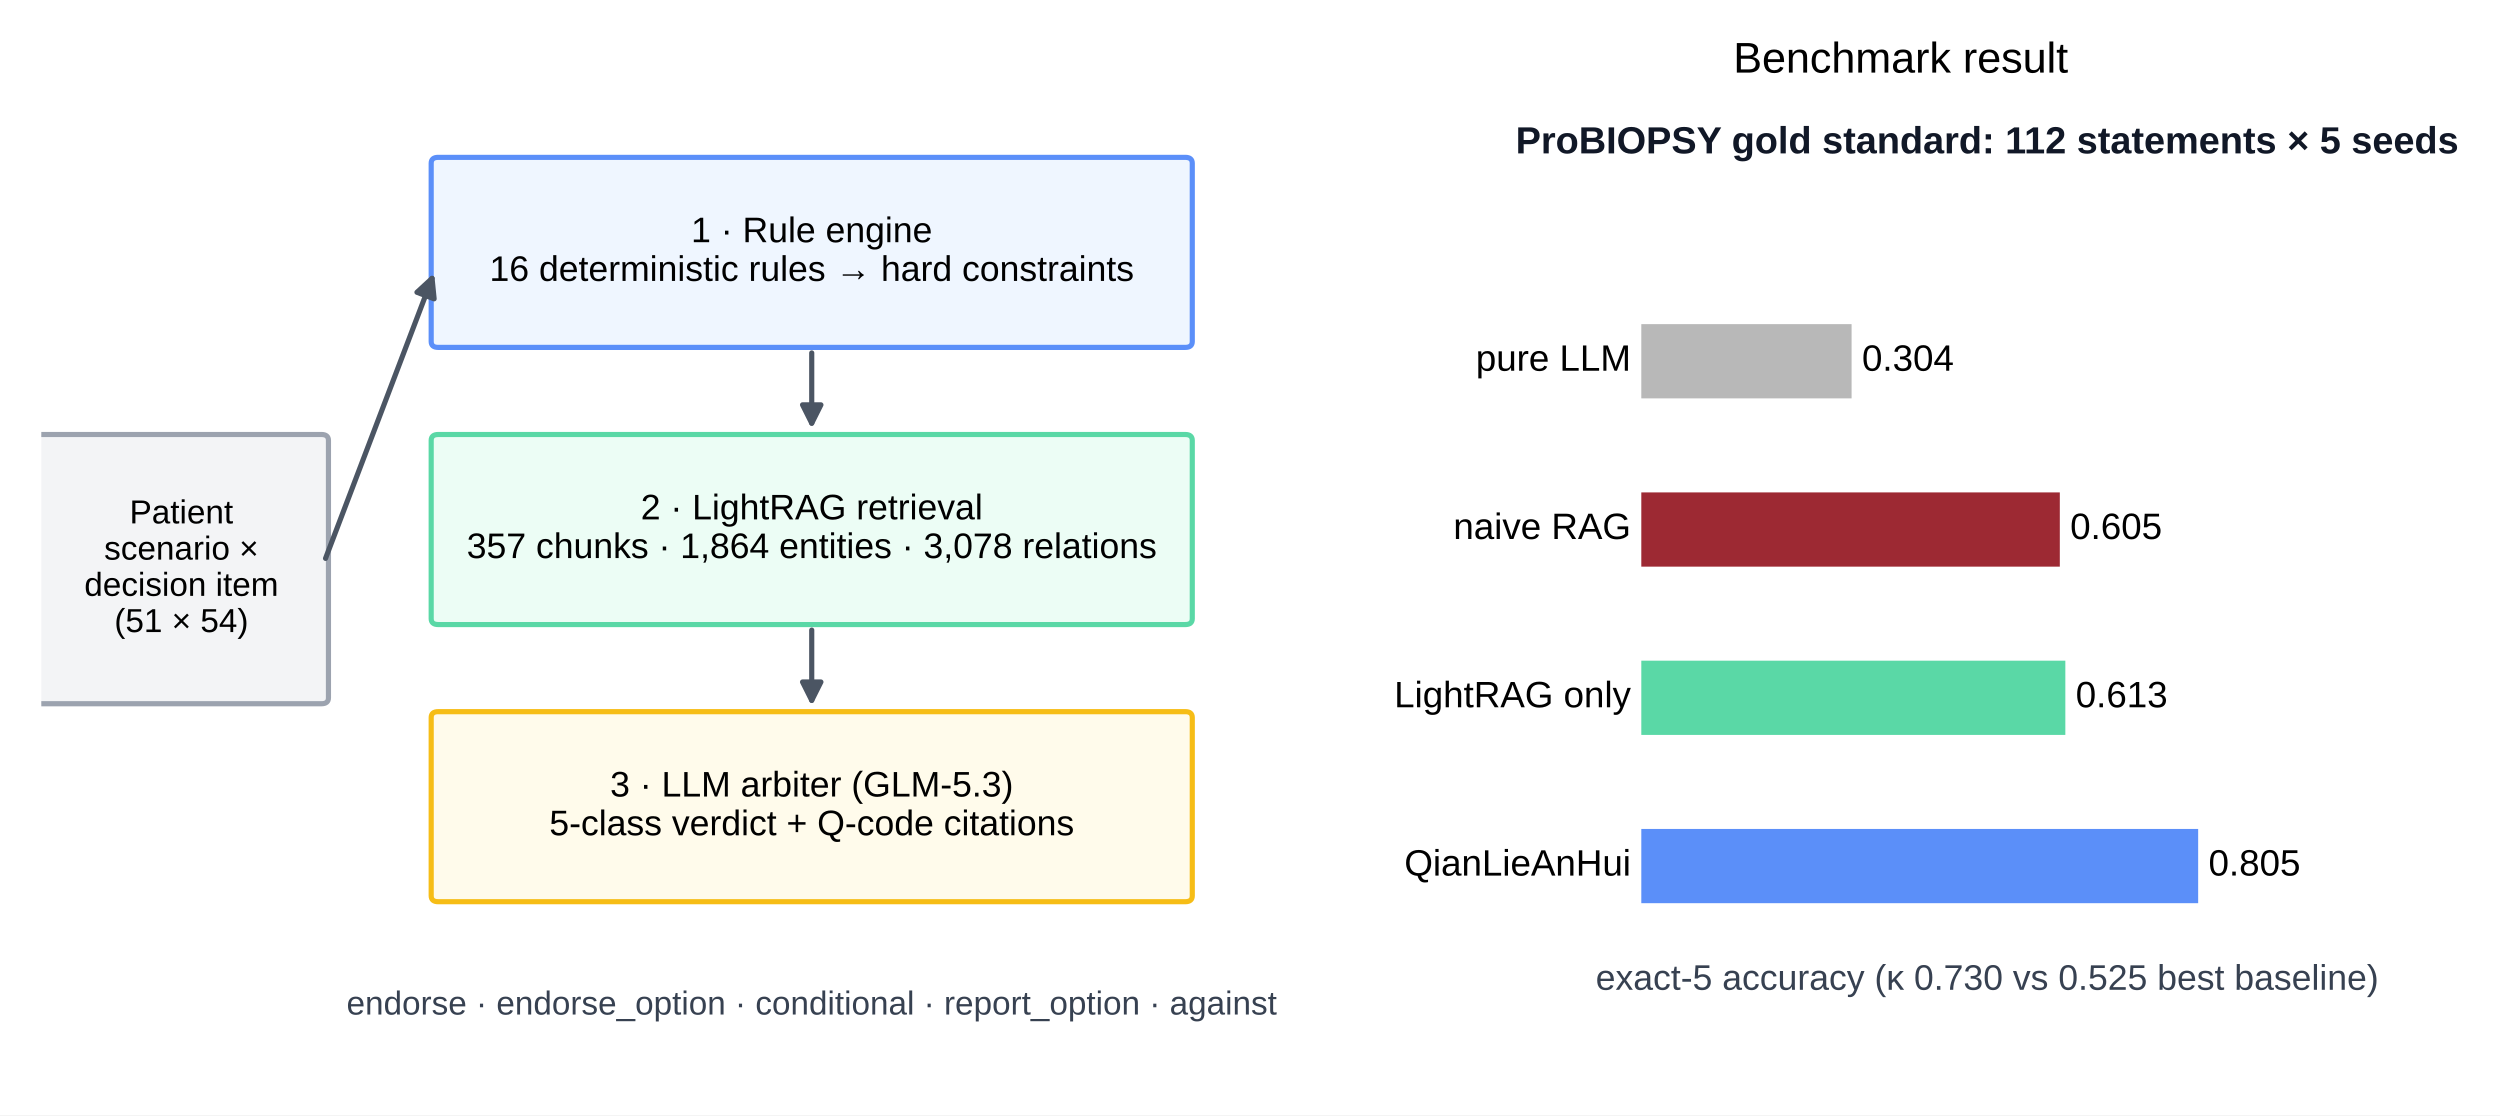
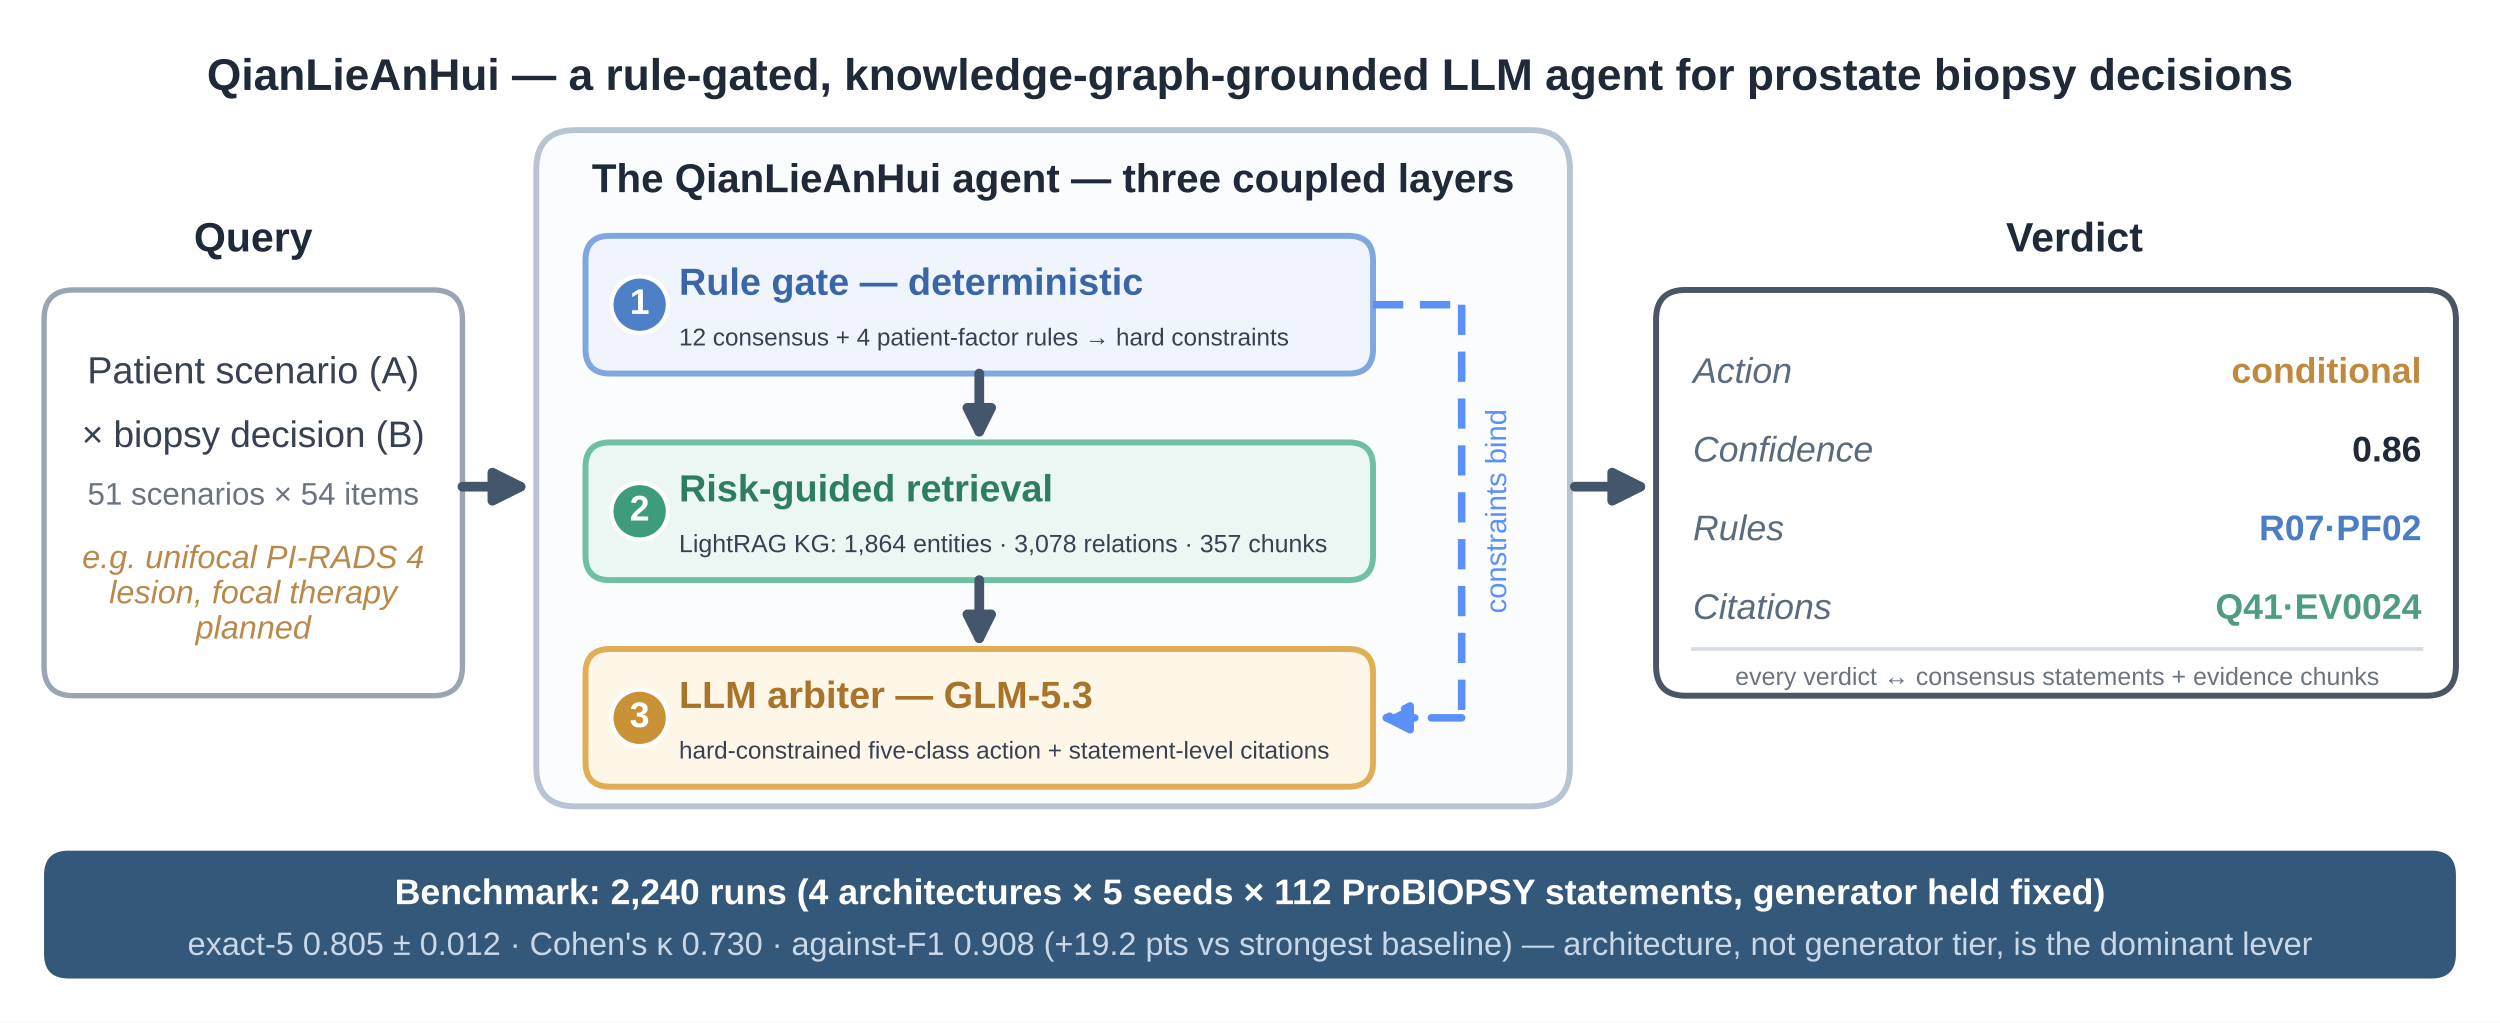
- <svg xmlns="http://www.w3.org/2000/svg" width="435.781pt" height="194.4pt" viewBox="0 0 435.781 194.4" version="1.1">
+ <svg xmlns="http://www.w3.org/2000/svg" width="462.96pt" height="189.36pt" viewBox="0 0 462.96 189.36" version="1.1">
  <defs>
    <style type="text/css">*{stroke-linejoin: round; stroke-linecap: butt}</style>
  </defs>
  <g id="figure_1">
    <g id="patch_1">
-       <path d="M -0 194.4  L 435.781 194.4  L 435.781 0  L -0 0  z " style="fill: #ffffff" />
+       <path d="M -0 189.36  L 462.96 189.36  L 462.96 0  L -0 0  z " style="fill: #ffffff" />
    </g>
    <g id="axes_1">
      <g id="patch_2">
-         <path d="M 7.2 122.67  L 56.035 122.67  Q 57.255 122.67 57.255 121.635  L 57.255 76.775  Q 57.255 75.739 56.035 75.739  L 7.2 75.739  Q 5.979 75.739 5.979 76.775  L 5.979 121.635  Q 5.979 122.67 7.2 122.67  z " clip-path="url(#p0ff5bdf123)" style="fill: #f3f4f6; stroke: #9ca3af; stroke-width: 0.9; stroke-linejoin: miter" />
+         <path d="M 13.627 128.835  L 80.168 128.835  Q 85.637 128.835 85.637 123.37  L 85.637 59.159  Q 85.637 53.694 80.168 53.694  L 13.627 53.694  Q 8.158 53.694 8.158 59.159  L 8.158 123.37  Q 8.158 128.835 13.627 128.835  z " clip-path="url(#p3946e0ee9e)" style="fill: #ffffff; stroke: #9aa4b2; stroke-linejoin: miter" />
      </g>
      <g id="patch_3">
-         <path d="M 76.382 60.556  L 206.608 60.556  Q 207.829 60.556 207.829 59.521  L 207.829 28.463  Q 207.829 27.428 206.608 27.428  L 76.382 27.428  Q 75.161 27.428 75.161 28.463  L 75.161 59.521  Q 75.161 60.556 76.382 60.556  z " clip-path="url(#p0ff5bdf123)" style="fill: #eff6ff; stroke: #5b8ff9; stroke-width: 0.9; stroke-linejoin: miter" />
+         <path d="M 106.602 149.328  L 283.437 149.328  Q 290.729 149.328 290.729 142.042  L 290.729 31.379  Q 290.729 24.093 283.437 24.093  L 106.602 24.093  Q 99.31 24.093 99.31 31.379  L 99.31 142.042  Q 99.31 149.328 106.602 149.328  z " clip-path="url(#p3946e0ee9e)" style="fill: #fbfcfe; stroke: #b9c4d2; stroke-width: 1.1; stroke-linejoin: miter" />
      </g>
      <g id="patch_4">
-         <path d="M 76.382 108.867  L 206.608 108.867  Q 207.829 108.867 207.829 107.832  L 207.829 76.775  Q 207.829 75.739 206.608 75.739  L 76.382 75.739  Q 75.161 75.739 75.161 76.775  L 75.161 107.832  Q 75.161 108.867 76.382 108.867  z " clip-path="url(#p0ff5bdf123)" style="fill: #ecfdf5; stroke: #5ad8a6; stroke-width: 0.9; stroke-linejoin: miter" />
+         <path d="M 312.15 128.835  L 449.333 128.835  Q 454.802 128.835 454.802 123.37  L 454.802 59.159  Q 454.802 53.694 449.333 53.694  L 312.15 53.694  Q 306.68 53.694 306.68 59.159  L 306.68 123.37  Q 306.68 128.835 312.15 128.835  z " clip-path="url(#p3946e0ee9e)" style="fill: #ffffff; stroke: #4b5563; stroke-width: 1.1; stroke-linejoin: miter" />
      </g>
      <g id="patch_5">
-         <path d="M 76.382 157.178  L 206.608 157.178  Q 207.829 157.178 207.829 156.143  L 207.829 125.086  Q 207.829 124.05 206.608 124.05  L 76.382 124.05  Q 75.161 124.05 75.161 125.086  L 75.161 156.143  Q 75.161 157.178 76.382 157.178  z " clip-path="url(#p0ff5bdf123)" style="fill: #fffbeb; stroke: #f6bd16; stroke-width: 0.9; stroke-linejoin: miter" />
+         <path d="M 12.715 181.206  L 450.245 181.206  Q 454.802 181.206 454.802 176.652  L 454.802 162.079  Q 454.802 157.525 450.245 157.525  L 12.715 157.525  Q 8.158 157.525 8.158 162.079  L 8.158 176.652  Q 8.158 181.206 12.715 181.206  z " clip-path="url(#p3946e0ee9e)" style="fill: #33587a" />
      </g>
      <g id="patch_6">
-         <path d="M 56.746 97.334  Q 66.209 72.46 75.314 48.526  " clip-path="url(#p0ff5bdf123)" style="fill: none; stroke: #4b5563; stroke-width: 0.9; stroke-linecap: round" />
-         <path d="M 72.681 50.948  L 75.314 48.526  L 75.672 52.086  z " clip-path="url(#p0ff5bdf123)" style="fill: #4b5563; stroke: #4b5563; stroke-width: 0.9; stroke-linecap: round" />
+         <path d="M 112.982 69.178  L 249.71 69.178  Q 254.268 69.178 254.268 64.624  L 254.268 48.229  Q 254.268 43.675 249.71 43.675  L 112.982 43.675  Q 108.425 43.675 108.425 48.229  L 108.425 64.624  Q 108.425 69.178 112.982 69.178  z " clip-path="url(#p3946e0ee9e)" style="fill: #f0f5fd; stroke: #7fa6de; stroke-width: 1.1; stroke-linejoin: miter" />
      </g>
      <g id="patch_7">
-         <path d="M 141.495 61.521  Q 141.495 68.148 141.495 73.769  " clip-path="url(#p0ff5bdf123)" style="fill: none; stroke: #4b5563; stroke-width: 0.9; stroke-linecap: round" />
-         <path d="M 143.095 70.569  L 141.495 73.769  L 139.895 70.569  z " clip-path="url(#p0ff5bdf123)" style="fill: #4b5563; stroke: #4b5563; stroke-width: 0.9; stroke-linecap: round" />
+         <path d="M 112.982 107.431  L 249.71 107.431  Q 254.268 107.431 254.268 102.877  L 254.268 86.483  Q 254.268 81.929 249.71 81.929  L 112.982 81.929  Q 108.425 81.929 108.425 86.483  L 108.425 102.877  Q 108.425 107.431 112.982 107.431  z " clip-path="url(#p3946e0ee9e)" style="fill: #ebf7f2; stroke: #6fbfa4; stroke-width: 1.1; stroke-linejoin: miter" />
      </g>
      <g id="patch_8">
-         <path d="M 141.495 109.833  Q 141.495 116.459 141.495 122.08  " clip-path="url(#p0ff5bdf123)" style="fill: none; stroke: #4b5563; stroke-width: 0.9; stroke-linecap: round" />
-         <path d="M 143.095 118.88  L 141.495 122.08  L 139.895 118.88  z " clip-path="url(#p0ff5bdf123)" style="fill: #4b5563; stroke: #4b5563; stroke-width: 0.9; stroke-linecap: round" />
+         <path d="M 112.982 145.685  L 249.71 145.685  Q 254.268 145.685 254.268 141.131  L 254.268 124.736  Q 254.268 120.182 249.71 120.182  L 112.982 120.182  Q 108.425 120.182 108.425 124.736  L 108.425 141.131  Q 108.425 145.685 112.982 145.685  z " clip-path="url(#p3946e0ee9e)" style="fill: #fef7e8; stroke: #dfae55; stroke-width: 1.1; stroke-linejoin: miter" />
+       </g>
+       <g id="patch_9">
+         <path d="M 181.346 69.178  Q 181.346 75.553 181.346 79.916  " clip-path="url(#p3946e0ee9e)" style="fill: none; stroke: #44566b; stroke-width: 1.8; stroke-linecap: round" />
+         <path d="M 183.546 75.516  L 181.346 79.916  L 179.146 75.516  z " clip-path="url(#p3946e0ee9e)" style="fill: #44566b; stroke: #44566b; stroke-width: 1.8; stroke-linecap: round" />
+       </g>
+       <g id="patch_10">
+         <path d="M 181.346 107.431  Q 181.346 113.807 181.346 118.17  " clip-path="url(#p3946e0ee9e)" style="fill: none; stroke: #44566b; stroke-width: 1.8; stroke-linecap: round" />
+         <path d="M 183.546 113.77  L 181.346 118.17  L 179.146 113.77  z " clip-path="url(#p3946e0ee9e)" style="fill: #44566b; stroke: #44566b; stroke-width: 1.8; stroke-linecap: round" />
+       </g>
+       <g id="line2d_1">
+         <path d="M 254.268 56.426  L 270.675 56.426  " clip-path="url(#p3946e0ee9e)" style="fill: none; stroke-dasharray: 5.6,3.08; stroke-dashoffset: 0; stroke: #5b8ff9; stroke-width: 1.4" />
+       </g>
+       <g id="line2d_2">
+         <path d="M 270.675 56.426  L 270.675 132.934  " clip-path="url(#p3946e0ee9e)" style="fill: none; stroke-dasharray: 5.6,3.08; stroke-dashoffset: 0; stroke: #5b8ff9; stroke-width: 1.4" />
+       </g>
+       <g id="patch_11">
+         <path d="M 270.675 132.934  Q 262.927 132.934 256.745 132.934  " clip-path="url(#p3946e0ee9e)" style="fill: none; stroke-dasharray: 5.6,3.08; stroke-dashoffset: 0; stroke: #5b8ff9; stroke-width: 1.4; stroke-linecap: round" />
+         <path d="M 261.145 135.134  L 256.745 132.934  L 261.145 130.734  z " clip-path="url(#p3946e0ee9e)" style="fill: #5b8ff9; stroke-dasharray: 5.6,3.08; stroke-dashoffset: 0; stroke: #5b8ff9; stroke-width: 1.4; stroke-linecap: round" />
+       </g>
+       <g id="patch_12">
+         <path d="M 85.637 90.126  Q 92.017 90.126 96.386 90.126  " clip-path="url(#p3946e0ee9e)" style="fill: none; stroke: #44566b; stroke-width: 1.8; stroke-linecap: round" />
+         <path d="M 91.186 87.526  L 96.386 90.126  L 91.186 92.726  z " clip-path="url(#p3946e0ee9e)" style="fill: #44566b; stroke: #44566b; stroke-width: 1.8; stroke-linecap: round" />
+       </g>
+       <g id="patch_13">
+         <path d="M 291.64 90.126  Q 298.705 90.126 303.756 90.126  " clip-path="url(#p3946e0ee9e)" style="fill: none; stroke: #44566b; stroke-width: 1.8; stroke-linecap: round" />
+         <path d="M 298.556 87.526  L 303.756 90.126  L 298.556 92.726  z " clip-path="url(#p3946e0ee9e)" style="fill: #44566b; stroke: #44566b; stroke-width: 1.8; stroke-linecap: round" />
      </g>
      <g id="text_1">
-         <text style="font-size: 5.8px; font-family: 'Arial'" transform="translate(22.58923 91.23673)">Patient</text>
-         <text style="font-size: 5.8px; font-family: 'Arial'" transform="translate(18.15722 97.54933)">scenario ×</text>
-         <text style="font-size: 5.8px; font-family: 'Arial'" transform="translate(14.69398 103.8619)">decision item</text>
-         <text style="font-size: 5.8px; font-family: 'Arial'" transform="translate(19.9303 110.1745)">(51 × 54)</text>
+         <text style="font-weight: 700; font-size: 8.2px; font-family: 'Arial'; text-anchor: middle; fill: #1f2937" x="231.48" y="16.652" transform="rotate(-0 231.48 16.65159)">QianLieAnHui — a rule-gated, knowledge-graph-grounded LLM agent for prostate biopsy decisions</text>
      </g>
      <g id="text_2">
-         <text style="font-size: 6.2px; font-family: 'Arial'" transform="translate(120.4718 42.22243)">1 · Rule engine</text>
-         <text style="font-size: 6.2px; font-family: 'Arial'" transform="translate(85.33088 48.9705)">16 deterministic rules → hard constraints</text>
+         <text style="font-weight: 700; font-size: 7.6px; font-family: 'Arial'; text-anchor: middle; fill: #1f2937" x="46.897" y="46.553" transform="rotate(-0 46.8972 46.55272)">Query</text>
      </g>
      <g id="text_3">
-         <text style="font-size: 6.2px; font-family: 'Arial'" transform="translate(111.6911 90.53357)">2 · LightRAG retrieval</text>
-         <text style="font-size: 6.2px; font-family: 'Arial'" transform="translate(81.35707 97.28164)">357 chunks · 1,864 entities · 3,078 relations</text>
+         <text style="font-size: 7px; font-family: 'Arial'; text-anchor: middle; fill: #374151" x="46.897" y="70.989" transform="rotate(-0 46.8972 70.98905)">Patient scenario (A)</text>
      </g>
      <g id="text_4">
-         <text style="font-size: 6.2px; font-family: 'Arial'" transform="translate(106.3552 138.843)">3 · LLM arbiter (GLM-5.3)</text>
-         <text style="font-size: 6.2px; font-family: 'Arial'" transform="translate(95.75415 145.5945)">5-class verdict + Q-code citations</text>
+         <text style="font-size: 6.82px; font-family: 'Arial'; text-anchor: middle; fill: #374151" x="46.897" y="82.783" transform="rotate(-0 46.8972 82.78277)">× biopsy decision (B)</text>
      </g>
      <g id="text_5">
-         <text style="font-size: 5.8px; font-family: 'Arial'; text-anchor: middle; fill: #374151" x="141.495" y="176.848" transform="rotate(-0 141.4951 176.8476)">endorse · endorse_option · conditional · report_option · against</text>
-       </g>
-     </g>
-     <g id="axes_2">
-       <g id="patch_9">
-         <path d="M 286.1 69.442  L 322.756 69.442  L 322.756 56.501  L 286.1 56.501  z " clip-path="url(#pdc790edbab)" style="fill: #b8b8b8" />
-       </g>
-       <g id="patch_10">
-         <path d="M 286.1 98.773  L 359.051 98.773  L 359.051 85.833  L 286.1 85.833  z " clip-path="url(#pdc790edbab)" style="fill: #9d2933" />
-       </g>
-       <g id="patch_11">
-         <path d="M 286.1 128.105  L 360.015 128.105  L 360.015 115.165  L 286.1 115.165  z " clip-path="url(#pdc790edbab)" style="fill: #5ad8a6" />
-       </g>
-       <g id="patch_12">
-         <path d="M 286.1 157.437  L 383.167 157.437  L 383.167 144.496  L 286.1 144.496  z " clip-path="url(#pdc790edbab)" style="fill: #5b8ff9" />
+         <text style="font-size: 5.799px; font-family: 'Arial'; text-anchor: middle; fill: #6b7280" x="46.897" y="93.448" transform="rotate(-0 46.8972 93.44821)">51 scenarios × 54 items</text>
      </g>
      <g id="text_6">
-         <text style="font-weight: 700; font-size: 6.6px; font-family: 'Arial'; text-anchor: middle; fill: #111827" x="346.39" y="26.738" transform="rotate(-0 346.39 26.73799)">ProBIOPSY gold standard: 112 statements × 5 seeds</text>
+         <text style="font-style: italic; font-size: 6px; font-family: 'Arial'; fill: #b9894c" transform="translate(15.21673 105.2036)">e.g. unifocal PI-RADS 4</text>
+         <text style="font-style: italic; font-size: 6px; font-family: 'Arial'; fill: #b9894c" transform="translate(20.21689 111.7163)">lesion, focal therapy</text>
+         <text style="font-style: italic; font-size: 6px; font-family: 'Arial'; fill: #b9894c" transform="translate(36.22095 118.2467)">planned</text>
      </g>
      <g id="text_7">
-         <text style="font-size: 6.4px; font-family: 'Arial'; text-anchor: start" x="324.565" y="64.628" transform="rotate(-0 324.5651 64.6276)">0.304</text>
+         <text style="font-weight: 700; font-size: 7.462px; font-family: 'Arial'; text-anchor: middle; fill: #1f2937" x="195.019" y="35.588" transform="rotate(-0 195.0192 35.58752)">The QianLieAnHui agent — three coupled layers</text>
      </g>
      <g id="text_8">
-         <text style="font-size: 6.4px; font-family: 'Arial'; text-anchor: end" x="284.292" y="64.628" transform="rotate(-0 284.2916 64.6276)">pure LLM</text>
+         <text style="font-weight: 700; font-size: 7px; font-family: 'Arial'; text-anchor: start; fill: #3a66a8" x="125.744" y="54.595" transform="rotate(-0 125.7437 54.59466)">Rule gate — deterministic</text>
      </g>
      <g id="text_9">
-         <text style="font-size: 6.4px; font-family: 'Arial'; text-anchor: start" x="360.859" y="93.959" transform="rotate(-0 360.8595 93.95936)">0.605</text>
+         <text style="font-size: 4.5px; font-family: 'Arial'; text-anchor: start; fill: #374151" x="125.744" y="63.967" transform="rotate(-0 125.7437 63.96655)">12 consensus + 4 patient-factor rules → hard constraints</text>
      </g>
      <g id="text_10">
-         <text style="font-size: 6.4px; font-family: 'Arial'; text-anchor: end" x="284.292" y="93.959" transform="rotate(-0 284.2916 93.95936)">naive RAG</text>
+         <text style="font-weight: 700; font-size: 7px; font-family: 'Arial'; text-anchor: start; fill: #2e7d62" x="125.744" y="92.848" transform="rotate(-0 125.7437 92.84825)">Risk-guided retrieval</text>
      </g>
      <g id="text_11">
-         <text style="font-size: 6.4px; font-family: 'Arial'; text-anchor: start" x="361.824" y="123.291" transform="rotate(-0 361.8241 123.2911)">0.613</text>
+         <text style="font-size: 4.614px; font-family: 'Arial'; text-anchor: start; fill: #374151" x="125.744" y="102.25" transform="rotate(-0 125.7437 102.2496)">LightRAG KG: 1,864 entities · 3,078 relations · 357 chunks</text>
      </g>
      <g id="text_12">
-         <text style="font-size: 6.4px; font-family: 'Arial'; text-anchor: end" x="284.292" y="123.291" transform="rotate(-0 284.2916 123.2911)">LightRAG only</text>
+         <text style="font-weight: 700; font-size: 7px; font-family: 'Arial'; text-anchor: start; fill: #a8742a" x="125.744" y="131.102" transform="rotate(-0 125.7437 131.1019)">LLM arbiter — GLM-5.3</text>
      </g>
      <g id="text_13">
-         <text style="font-size: 6.4px; font-family: 'Arial'; text-anchor: start" x="384.975" y="152.623" transform="rotate(-0 384.9753 152.6229)">0.805</text>
+         <text style="font-size: 4.5px; font-family: 'Arial'; text-anchor: start; fill: #374151" x="125.744" y="140.474" transform="rotate(-0 125.7437 140.4738)">hard-constrained five-class action + statement-level citations</text>
      </g>
      <g id="text_14">
-         <text style="font-size: 6.4px; font-family: 'Arial'; text-anchor: end" x="284.292" y="152.625" transform="rotate(-0 284.2916 152.6247)">QianLieAnHui</text>
+         <text style="font-size: 5.4px; font-family: 'Arial'; fill: #5b8ff9" transform="translate(278.9092 113.5893) rotate(-90)">constraints bind</text>
      </g>
      <g id="text_15">
-         <text style="font-size: 6.2px; font-family: 'Arial'; text-anchor: middle; fill: #374151" x="346.39" y="172.534" transform="rotate(-0 346.39 172.5341)">exact-5 accuracy (κ 0.730 vs 0.525 best baseline)</text>
+         <text style="font-weight: 700; font-size: 7.6px; font-family: 'Arial'; text-anchor: middle; fill: #1f2937" x="384.16" y="46.553" transform="rotate(-0 384.1596 46.5528)">Verdict</text>
      </g>
      <g id="text_16">
-         <text style="font-size: 7.5px; font-family: 'Arial'; text-anchor: middle" x="331.318" y="12.66" transform="rotate(-0 331.3176 12.6602)">Benchmark result</text>
+         <text style="font-style: italic; font-size: 6.6px; font-family: 'Arial'; text-anchor: start; fill: #5b6b7e" x="313.517" y="70.895" transform="rotate(-0 313.5168 70.89528)">Action</text>
+       </g>
+       <g id="text_17">
+         <text style="font-weight: 700; font-size: 6.6px; font-family: 'Arial'; text-anchor: end; fill: #c08a3e" x="448.422" y="70.886" transform="rotate(-0 448.4218 70.88561)">conditional</text>
+       </g>
+       <g id="text_18">
+         <text style="font-style: italic; font-size: 6.6px; font-family: 'Arial'; text-anchor: start; fill: #5b6b7e" x="313.517" y="85.468" transform="rotate(-0 313.5168 85.46808)">Confidence</text>
+       </g>
+       <g id="text_19">
+         <text style="font-weight: 700; font-size: 6.6px; font-family: 'Arial'; text-anchor: end; fill: #1f2937" x="448.422" y="85.458" transform="rotate(-0 448.4218 85.45841)">0.86</text>
+       </g>
+       <g id="text_20">
+         <text style="font-style: italic; font-size: 6.6px; font-family: 'Arial'; text-anchor: start; fill: #5b6b7e" x="313.517" y="100.041" transform="rotate(-0 313.5168 100.0409)">Rules</text>
+       </g>
+       <g id="text_21">
+         <text style="font-weight: 700; font-size: 6.6px; font-family: 'Arial'; text-anchor: end; fill: #4a7dc4" x="448.422" y="100.031" transform="rotate(-0 448.4218 100.0312)">R07·PF02</text>
+       </g>
+       <g id="text_22">
+         <text style="font-style: italic; font-size: 6.6px; font-family: 'Arial'; text-anchor: start; fill: #5b6b7e" x="313.517" y="114.614" transform="rotate(-0 313.5168 114.6137)">Citations</text>
+       </g>
+       <g id="text_23">
+         <text style="font-weight: 700; font-size: 6.6px; font-family: 'Arial'; text-anchor: end; fill: #4e9c82" x="448.422" y="114.604" transform="rotate(-0 448.4218 114.604)">Q41·EV0024</text>
+       </g>
+       <g id="line2d_3">
+         <path d="M 313.517 120.182  L 448.422 120.182  " clip-path="url(#p3946e0ee9e)" style="fill: none; stroke: #d8dde4; stroke-width: 0.7; stroke-linecap: square" />
+       </g>
+       <g id="text_24">
+         <text style="font-size: 4.63px; font-family: 'Arial'; text-anchor: middle; fill: #6b7280" x="380.969" y="126.845" transform="rotate(-0 380.9693 126.8453)">every verdict ↔ consensus statements + evidence chunks</text>
+       </g>
+       <g id="text_25">
+         <text style="font-weight: 700; font-size: 6.6px; font-family: 'Arial'; text-anchor: middle; fill: #ffffff" x="231.48" y="167.43" transform="rotate(-0 231.48 167.4303)">Benchmark: 2,240 runs (4 architectures × 5 seeds × 112 ProBIOPSY statements, generator held fixed)</text>
+       </g>
+       <g id="text_26">
+         <text style="font-size: 6px; font-family: 'Arial'; text-anchor: middle; fill: #c9d7e6" x="231.48" y="176.838" transform="rotate(-0 231.48 176.8385)">exact-5 0.805 ± 0.012 · Cohen's κ 0.730 · against-F1 0.908 (+19.2 pts vs strongest baseline) — architecture, not generator tier, is the dominant lever</text>
+       </g>
+       <g id="patch_14">
+         <path d="M 118.452 61.663  C 119.842 61.663 121.175 61.112 122.158 60.13  C 123.141 59.147 123.693 57.815 123.693 56.426  C 123.693 55.038 123.141 53.705 122.158 52.723  C 121.175 51.741 119.842 51.189 118.452 51.189  C 117.062 51.189 115.728 51.741 114.745 52.723  C 113.763 53.705 113.21 55.038 113.21 56.426  C 113.21 57.815 113.763 59.147 114.745 60.13  C 115.728 61.112 117.062 61.663 118.452 61.663  z " clip-path="url(#p3946e0ee9e)" style="fill: #4e80c8; stroke: #ffffff; stroke-width: 0.8; stroke-linejoin: miter" />
+       </g>
+       <g id="patch_15">
+         <path d="M 118.452 99.917  C 119.842 99.917 121.175 99.365 122.158 98.383  C 123.141 97.401 123.693 96.069 123.693 94.68  C 123.693 93.291 123.141 91.959 122.158 90.977  C 121.175 89.995 119.842 89.443 118.452 89.443  C 117.062 89.443 115.728 89.995 114.745 90.977  C 113.763 91.959 113.21 93.291 113.21 94.68  C 113.21 96.069 113.763 97.401 114.745 98.383  C 115.728 99.365 117.062 99.917 118.452 99.917  z " clip-path="url(#p3946e0ee9e)" style="fill: #3e9b7c; stroke: #ffffff; stroke-width: 0.8; stroke-linejoin: miter" />
+       </g>
+       <g id="patch_16">
+         <path d="M 118.452 138.171  C 119.842 138.171 121.175 137.619 122.158 136.637  C 123.141 135.655 123.693 134.322 123.693 132.934  C 123.693 131.545 123.141 130.213 122.158 129.23  C 121.175 128.248 119.842 127.697 118.452 127.697  C 117.062 127.697 115.728 128.248 114.745 129.23  C 113.763 130.213 113.21 131.545 113.21 132.934  C 113.21 134.322 113.763 135.655 114.745 136.637  C 115.728 137.619 117.062 138.171 118.452 138.171  z " clip-path="url(#p3946e0ee9e)" style="fill: #c99237; stroke: #ffffff; stroke-width: 0.8; stroke-linejoin: miter" />
+       </g>
+       <g id="text_27">
+         <text style="font-weight: 700; font-size: 6.6px; font-family: 'Arial'; text-anchor: middle; fill: #ffffff" x="118.452" y="58.134" transform="rotate(-0 118.4515 58.13441)">1</text>
+       </g>
+       <g id="text_28">
+         <text style="font-weight: 700; font-size: 6.6px; font-family: 'Arial'; text-anchor: middle; fill: #ffffff" x="118.452" y="96.388" transform="rotate(-0 118.4515 96.38801)">2</text>
+       </g>
+       <g id="text_29">
+         <text style="font-weight: 700; font-size: 6.6px; font-family: 'Arial'; text-anchor: middle; fill: #ffffff" x="118.452" y="134.642" transform="rotate(-0 118.4515 134.6416)">3</text>
      </g>
    </g>
  </g>
  <defs>
-     <clipPath id="p0ff5bdf123">
-       <rect x="7.2" y="14.66" width="203.477" height="172.54" />
-     </clipPath>
-     <clipPath id="pdc790edbab">
-       <rect x="249.927" y="14.66" width="162.782" height="172.54" />
+     <clipPath id="p3946e0ee9e">
+       <rect x="3.6" y="3.6" width="455.76" height="182.16" />
    </clipPath>
  </defs>
</svg>
